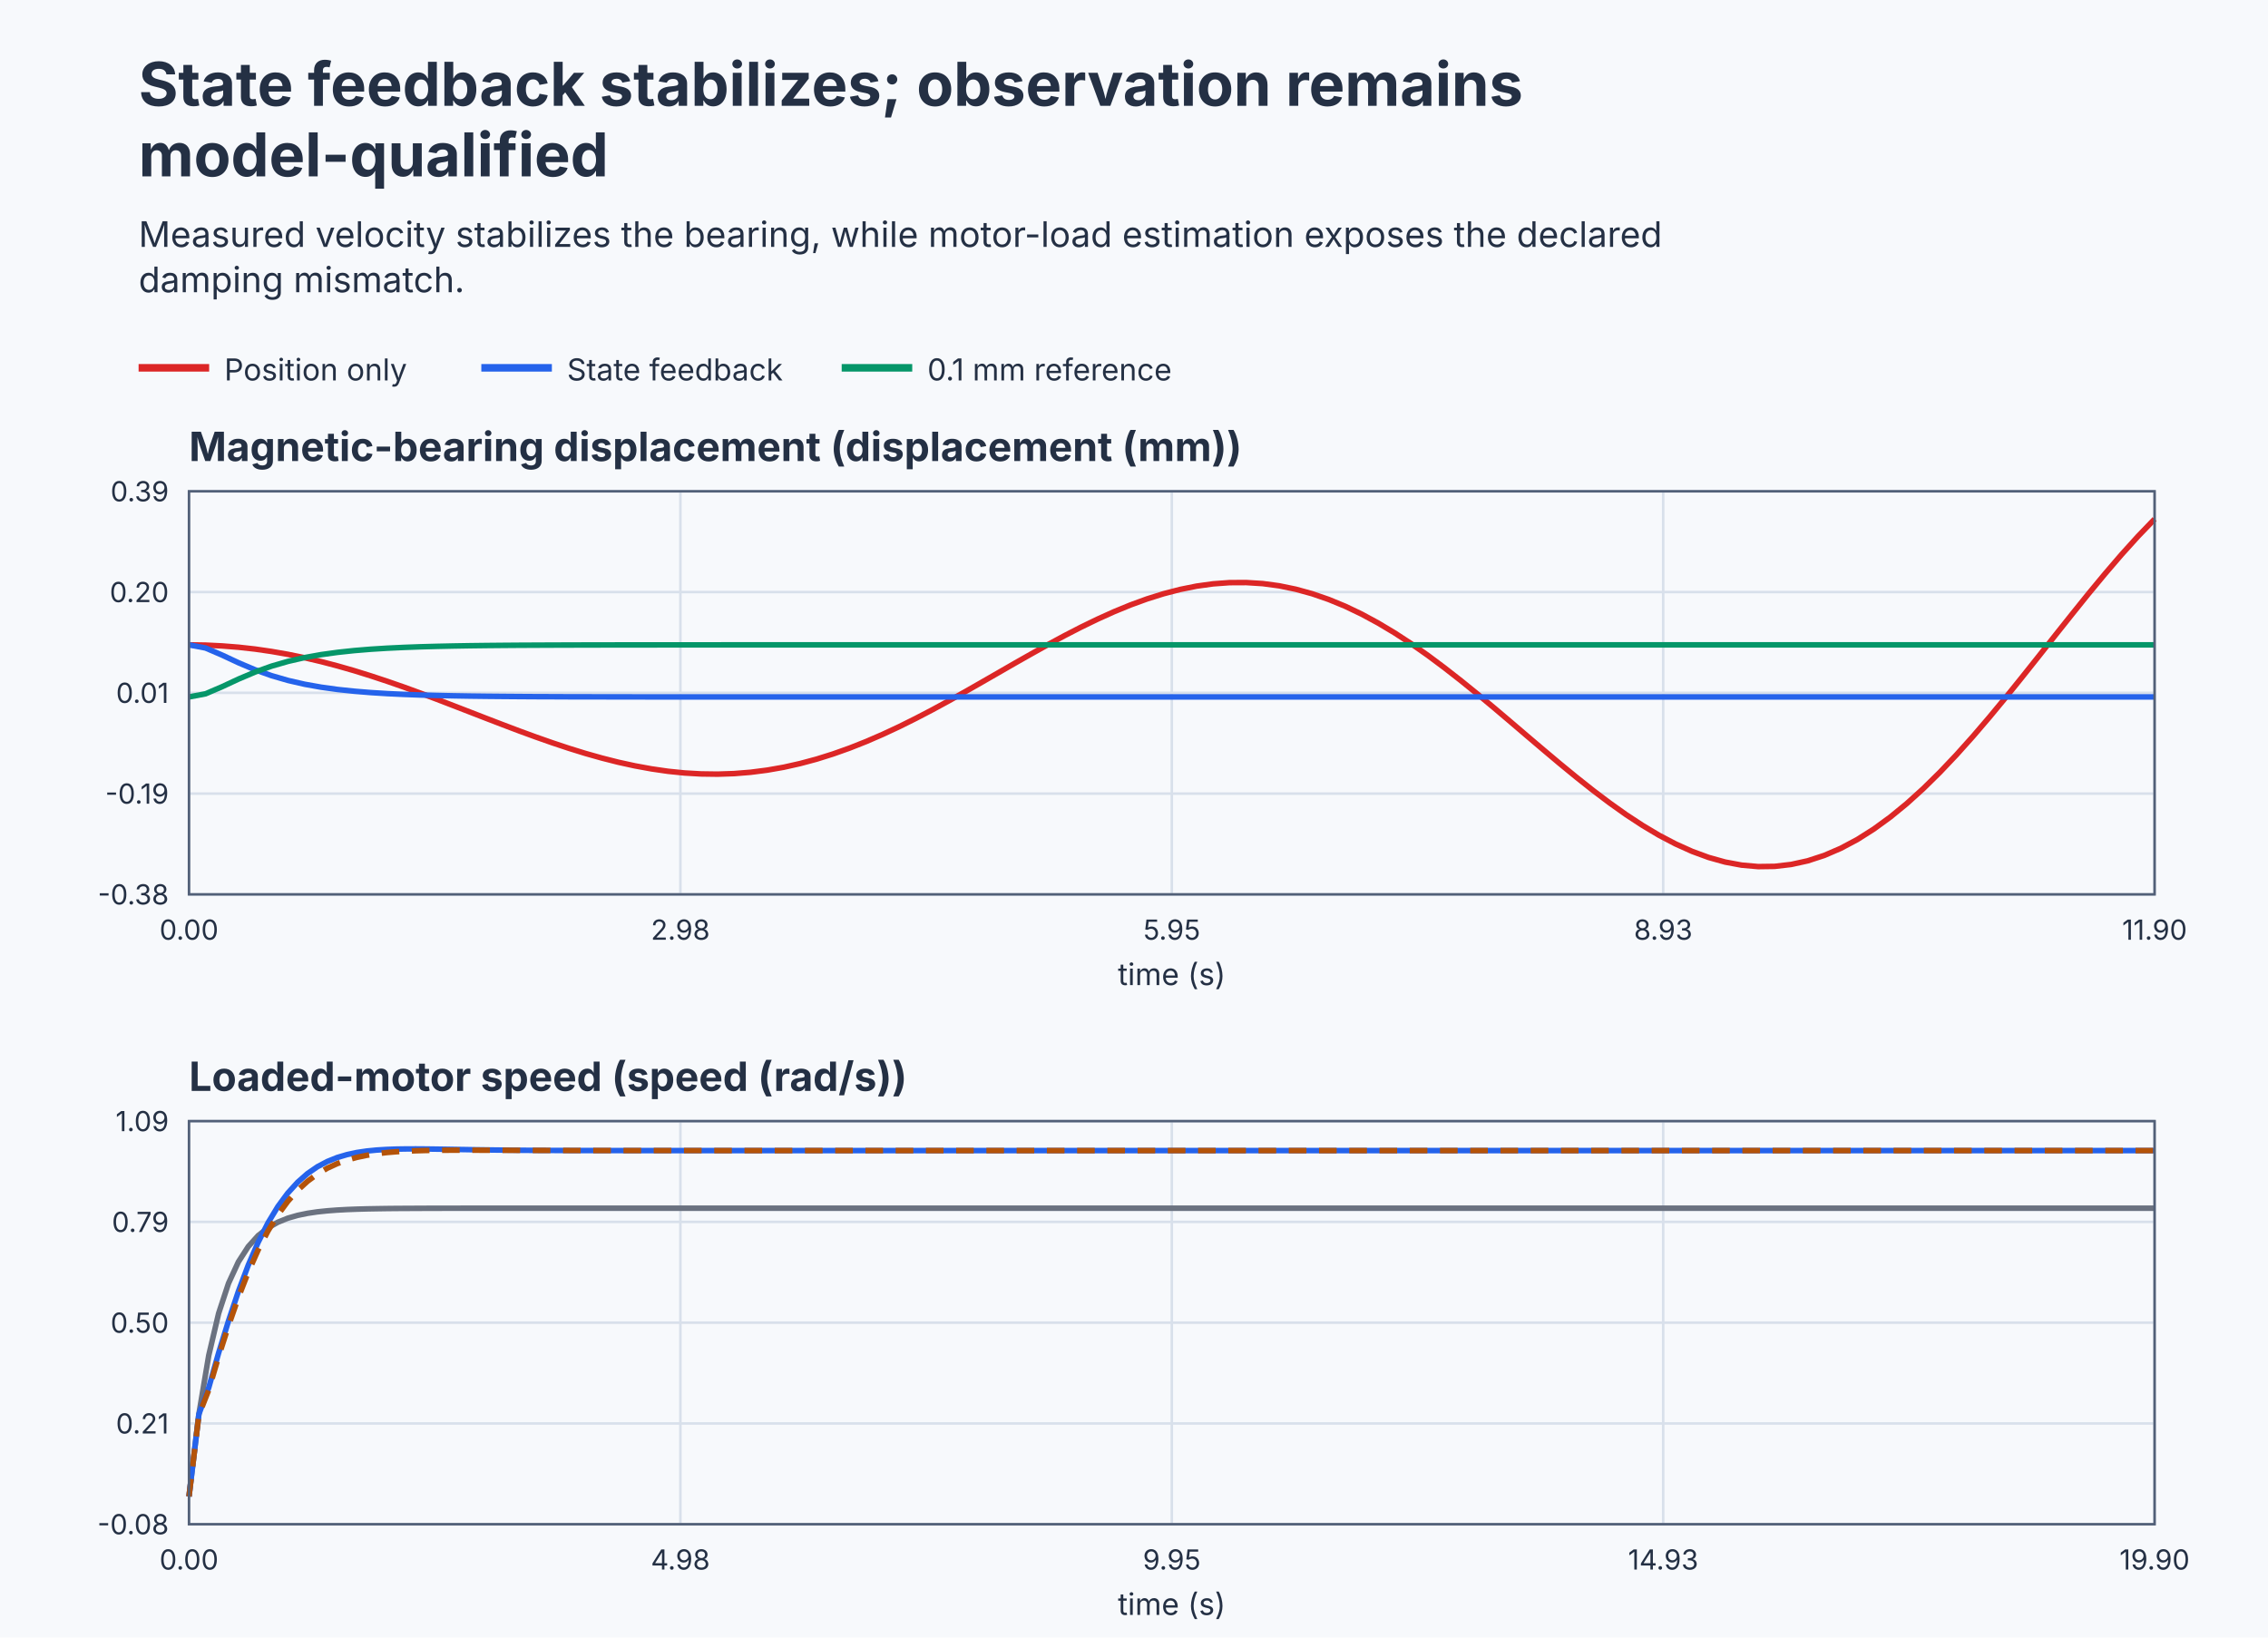
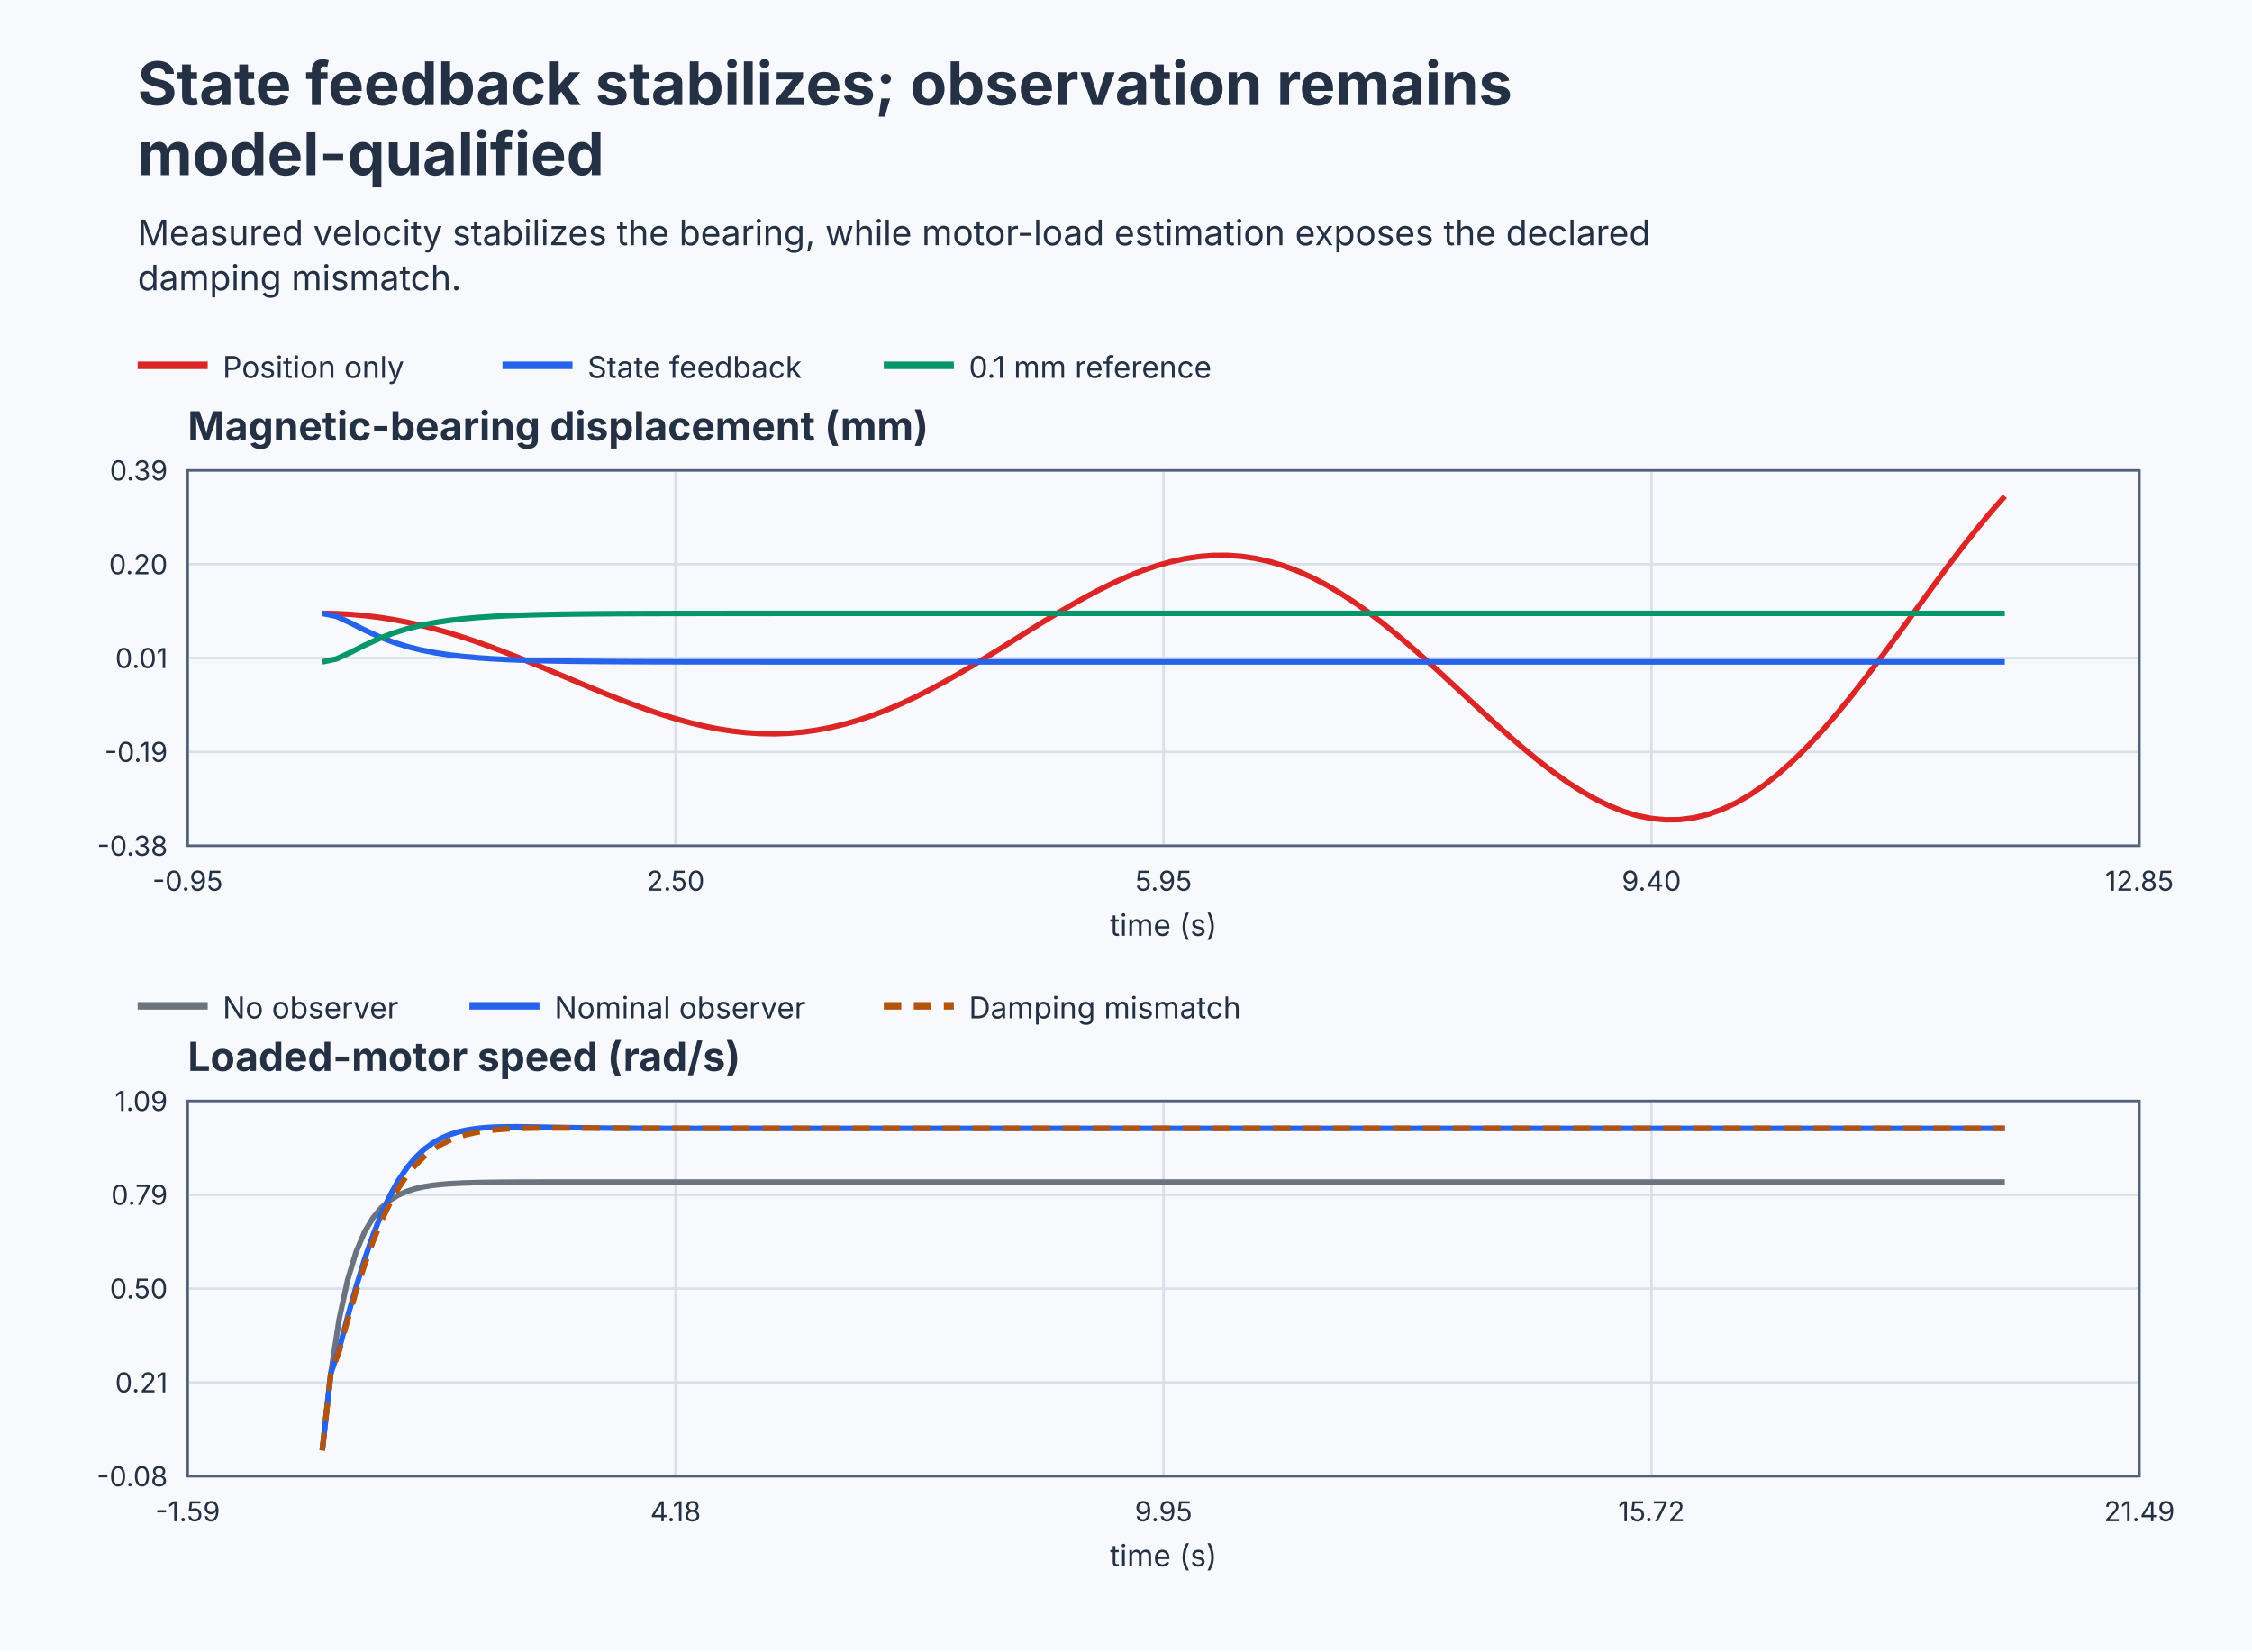
- <svg xmlns="http://www.w3.org/2000/svg" role="img" aria-labelledby="title desc" viewBox="0 0 900 650">
+ <svg xmlns="http://www.w3.org/2000/svg" role="img" aria-labelledby="title desc" viewBox="0 0 900 660">
  <defs>
    <marker id="arrow" markerWidth="8" markerHeight="8" refX="7" refY="3" orient="auto">
      <path d="M0,0 L0,6 L8,3 z" fill="#243044" />
    </marker>
  </defs>
-   <rect width="900" height="650" fill="#f7f9fc" />
+   <rect width="900" height="660" fill="#f7f9fc" />
  <style>text{font-family:system-ui,-apple-system,sans-serif;fill:#243044} .axis{stroke:#526078;stroke-width:1} .grid{stroke:#d8e0eb;stroke-width:1}</style>
  <text x="55" y="42" font-size="24" font-weight="700">State feedback stabilizes; observation remains</text>
  <text x="55" y="70" font-size="24" font-weight="700">model-qualified</text>
  <text x="55" y="98" font-size="14">Measured velocity stabilizes the bearing, while motor-load estimation exposes the declared</text>
  <text x="55" y="116" font-size="14">damping mismatch.</text>
-   <line x1="55" y1="146" x2="83" y2="146" stroke="#dc2626" stroke-width="3" />
-   <text x="89" y="151" font-size="12">Position only</text>
-   <line x1="191" y1="146" x2="219" y2="146" stroke="#2563eb" stroke-width="3" />
-   <text x="225" y="151" font-size="12">State feedback</text>
-   <line x1="334" y1="146" x2="362" y2="146" stroke="#059669" stroke-width="3" />
-   <text x="368" y="151" font-size="12">0.1 mm reference</text>
-   <text x="75" y="183" font-size="16" font-weight="700">Magnetic-bearing displacement (displacement (mm))</text>
-   <line class="grid" x1="75" y1="195.00" x2="855" y2="195.00" />
-   <text x="67" y="199.00" text-anchor="end" font-size="11">0.39</text>
-   <line class="grid" x1="75" y1="235.00" x2="855" y2="235.00" />
-   <text x="67" y="239.00" text-anchor="end" font-size="11">0.20</text>
-   <line class="grid" x1="75" y1="275.00" x2="855" y2="275.00" />
-   <text x="67" y="279.00" text-anchor="end" font-size="11">0.01</text>
-   <line class="grid" x1="75" y1="315.00" x2="855" y2="315.00" />
-   <text x="67" y="319.00" text-anchor="end" font-size="11">-0.19</text>
-   <line class="grid" x1="75" y1="355.00" x2="855" y2="355.00" />
-   <text x="67" y="359.00" text-anchor="end" font-size="11">-0.38</text>
-   <line class="grid" x1="75.00" y1="195" x2="75.00" y2="355" />
-   <text x="75.00" y="373" text-anchor="middle" font-size="11">0.00</text>
-   <line class="grid" x1="270.00" y1="195" x2="270.00" y2="355" />
-   <text x="270.00" y="373" text-anchor="middle" font-size="11">2.98</text>
-   <line class="grid" x1="465.00" y1="195" x2="465.00" y2="355" />
-   <text x="465.00" y="373" text-anchor="middle" font-size="11">5.95</text>
-   <line class="grid" x1="660.00" y1="195" x2="660.00" y2="355" />
-   <text x="660.00" y="373" text-anchor="middle" font-size="11">8.93</text>
-   <line class="grid" x1="855.00" y1="195" x2="855.00" y2="355" />
-   <text x="855.00" y="373" text-anchor="middle" font-size="11">11.90</text>
-   <polyline fill="none" stroke="#dc2626" stroke-width="2.2" points="75.00,255.96 81.55,256.06 88.11,256.38 94.66,256.90 101.22,257.63 107.77,258.58 114.33,259.73 120.88,261.07 127.44,262.61 133.99,264.33 140.55,266.21 147.10,268.25 153.66,270.42 160.21,272.70 166.76,275.09 173.32,277.54 179.87,280.06 186.43,282.60 192.98,285.14 199.54,287.66 206.09,290.14 212.65,292.54 219.20,294.84 225.76,297.02 232.31,299.05 238.87,300.90 245.42,302.56 251.97,303.99 258.53,305.19 265.08,306.14 271.64,306.81 278.19,307.19 284.75,307.28 291.30,307.06 297.86,306.53 304.41,305.69 310.97,304.54 317.52,303.07 324.08,301.31 330.63,299.25 337.18,296.92 343.74,294.32 350.29,291.48 356.85,288.42 363.40,285.16 369.96,281.74 376.51,278.18 383.07,274.52 389.62,270.78 396.18,267.01 402.73,263.24 409.29,259.52 415.84,255.87 422.39,252.33 428.95,248.95 435.50,245.77 442.06,242.81 448.61,240.12 455.17,237.73 461.72,235.67 468.28,233.97 474.83,232.65 481.39,231.74 487.94,231.26 494.50,231.23 501.05,231.64 507.61,232.52 514.16,233.87 520.71,235.67 527.27,237.94 533.82,240.64 540.38,243.78 546.93,247.33 553.49,251.25 560.04,255.53 566.60,260.13 573.15,265.02 579.71,270.14 586.26,275.45 592.82,280.91 599.37,286.46 605.92,292.06 612.48,297.63 619.03,303.14 625.59,308.52 632.14,313.72 638.70,318.67 645.25,323.33 651.81,327.63 658.36,331.54 664.92,334.98 671.47,337.93 678.03,340.34 684.58,342.17 691.13,343.39 697.69,343.97 704.24,343.88 710.80,343.12 717.35,341.68 723.91,339.54 730.46,336.72 737.02,333.23 743.57,329.08 750.13,324.30 756.68,318.93 763.24,312.99 769.79,306.54 776.34,299.63 782.90,292.31 789.45,284.66 796.01,276.73 802.56,268.60 809.12,260.35 815.67,252.05 822.23,243.80 828.78,235.66 835.34,227.73 841.89,220.10 848.45,212.84 855.00,206.03" />
-   <polyline fill="none" stroke="#2563eb" stroke-width="2.2" points="75.00,255.96 81.55,257.20 88.11,260.01 94.66,263.07 101.22,265.85 107.77,268.19 114.33,270.09 120.88,271.59 127.44,272.76 133.99,273.67 140.55,274.36 147.10,274.90 153.66,275.31 160.21,275.62 166.76,275.86 173.32,276.04 179.87,276.18 186.43,276.29 192.98,276.37 199.54,276.43 206.09,276.48 212.65,276.52 219.20,276.54 225.76,276.57 232.31,276.58 238.87,276.59 245.42,276.60 251.97,276.61 258.53,276.62 265.08,276.62 271.64,276.62 278.19,276.63 284.75,276.63 291.30,276.63 297.86,276.63 304.41,276.63 310.97,276.63 317.52,276.63 324.08,276.63 330.63,276.63 337.18,276.63 343.74,276.63 350.29,276.63 356.85,276.63 363.40,276.63 369.96,276.63 376.51,276.63 383.07,276.63 389.62,276.63 396.18,276.63 402.73,276.63 409.29,276.63 415.84,276.63 422.39,276.63 428.95,276.63 435.50,276.63 442.06,276.63 448.61,276.63 455.17,276.63 461.72,276.63 468.28,276.63 474.83,276.63 481.39,276.63 487.94,276.63 494.50,276.63 501.05,276.63 507.61,276.63 514.16,276.63 520.71,276.63 527.27,276.63 533.82,276.63 540.38,276.63 546.93,276.63 553.49,276.63 560.04,276.63 566.60,276.63 573.15,276.63 579.71,276.63 586.26,276.63 592.82,276.63 599.37,276.63 605.92,276.63 612.48,276.63 619.03,276.63 625.59,276.63 632.14,276.63 638.70,276.63 645.25,276.63 651.81,276.63 658.36,276.63 664.92,276.63 671.47,276.63 678.03,276.63 684.58,276.63 691.13,276.63 697.69,276.63 704.24,276.63 710.80,276.63 717.35,276.63 723.91,276.63 730.46,276.63 737.02,276.63 743.57,276.63 750.13,276.63 756.68,276.63 763.24,276.63 769.79,276.63 776.34,276.63 782.90,276.63 789.45,276.63 796.01,276.63 802.56,276.63 809.12,276.63 815.67,276.63 822.23,276.63 828.78,276.63 835.34,276.63 841.89,276.63 848.45,276.63 855.00,276.63" />
-   <polyline fill="none" stroke="#059669" stroke-width="2.2" points="75.00,276.63 81.55,275.39 88.11,272.58 94.66,269.53 101.22,266.75 107.77,264.40 114.33,262.51 120.88,261.01 127.44,259.83 133.99,258.93 140.55,258.23 147.10,257.69 153.66,257.28 160.21,256.97 166.76,256.73 173.32,256.55 179.87,256.41 186.43,256.30 192.98,256.22 199.54,256.16 206.09,256.11 212.65,256.08 219.20,256.05 225.76,256.03 232.31,256.01 238.87,256.00 245.42,255.99 251.97,255.98 258.53,255.98 265.08,255.97 271.64,255.97 278.19,255.97 284.75,255.97 291.30,255.96 297.86,255.96 304.41,255.96 310.97,255.96 317.52,255.96 324.08,255.96 330.63,255.96 337.18,255.96 343.74,255.96 350.29,255.96 356.85,255.96 363.40,255.96 369.96,255.96 376.51,255.96 383.07,255.96 389.62,255.96 396.18,255.96 402.73,255.96 409.29,255.96 415.84,255.96 422.39,255.96 428.95,255.96 435.50,255.96 442.06,255.96 448.61,255.96 455.17,255.96 461.72,255.96 468.28,255.96 474.83,255.96 481.39,255.96 487.94,255.96 494.50,255.96 501.05,255.96 507.61,255.96 514.16,255.96 520.71,255.96 527.27,255.96 533.82,255.96 540.38,255.96 546.93,255.96 553.49,255.96 560.04,255.96 566.60,255.96 573.15,255.96 579.71,255.96 586.26,255.96 592.82,255.96 599.37,255.96 605.92,255.96 612.48,255.96 619.03,255.96 625.59,255.96 632.14,255.96 638.70,255.96 645.25,255.96 651.81,255.96 658.36,255.96 664.92,255.96 671.47,255.96 678.03,255.96 684.58,255.96 691.13,255.96 697.69,255.96 704.24,255.96 710.80,255.96 717.35,255.96 723.91,255.96 730.46,255.96 737.02,255.96 743.57,255.96 750.13,255.96 756.68,255.96 763.24,255.96 769.79,255.96 776.34,255.96 782.90,255.96 789.45,255.96 796.01,255.96 802.56,255.96 809.12,255.96 815.67,255.96 822.23,255.96 828.78,255.96 835.34,255.96 841.89,255.96 848.45,255.96 855.00,255.96" />
-   <rect class="axis" x="75" y="195" width="780" height="160" fill="none" />
-   <text x="465" y="391" text-anchor="middle" font-size="12">time (s)</text>
-   <text x="75" y="433" font-size="16" font-weight="700">Loaded-motor speed (speed (rad/s))</text>
-   <line class="grid" x1="75" y1="445.00" x2="855" y2="445.00" />
-   <text x="67" y="449.00" text-anchor="end" font-size="11">1.09</text>
-   <line class="grid" x1="75" y1="485.00" x2="855" y2="485.00" />
-   <text x="67" y="489.00" text-anchor="end" font-size="11">0.79</text>
-   <line class="grid" x1="75" y1="525.00" x2="855" y2="525.00" />
-   <text x="67" y="529.00" text-anchor="end" font-size="11">0.50</text>
-   <line class="grid" x1="75" y1="565.00" x2="855" y2="565.00" />
-   <text x="67" y="569.00" text-anchor="end" font-size="11">0.21</text>
-   <line class="grid" x1="75" y1="605.00" x2="855" y2="605.00" />
-   <text x="67" y="609.00" text-anchor="end" font-size="11">-0.08</text>
-   <line class="grid" x1="75.00" y1="445" x2="75.00" y2="605" />
-   <text x="75.00" y="623" text-anchor="middle" font-size="11">0.00</text>
-   <line class="grid" x1="270.00" y1="445" x2="270.00" y2="605" />
-   <text x="270.00" y="623" text-anchor="middle" font-size="11">4.98</text>
-   <line class="grid" x1="465.00" y1="445" x2="465.00" y2="605" />
-   <text x="465.00" y="623" text-anchor="middle" font-size="11">9.95</text>
-   <line class="grid" x1="660.00" y1="445" x2="660.00" y2="605" />
-   <text x="660.00" y="623" text-anchor="middle" font-size="11">14.93</text>
-   <line class="grid" x1="855.00" y1="445" x2="855.00" y2="605" />
-   <text x="855.00" y="623" text-anchor="middle" font-size="11">19.90</text>
-   <polyline fill="none" stroke="#6b7280" stroke-width="2.2" points="75.00,593.97 78.92,561.31 82.84,537.97 86.76,521.30 90.68,509.38 94.60,500.87 98.52,494.79 102.44,490.44 106.36,487.34 110.28,485.12 114.20,483.53 118.12,482.40 122.04,481.59 125.95,481.01 129.87,480.60 133.79,480.30 137.71,480.09 141.63,479.94 145.55,479.83 149.47,479.76 153.39,479.70 157.31,479.66 161.23,479.64 165.15,479.62 169.07,479.60 172.99,479.59 176.91,479.58 180.83,479.58 184.75,479.57 188.67,479.57 192.59,479.57 196.51,479.57 200.43,479.57 204.35,479.57 208.27,479.57 212.19,479.57 216.11,479.57 220.03,479.57 223.94,479.57 227.86,479.57 231.78,479.57 235.70,479.57 239.62,479.57 243.54,479.57 247.46,479.57 251.38,479.57 255.30,479.57 259.22,479.57 263.14,479.57 267.06,479.57 270.98,479.57 274.90,479.57 278.82,479.57 282.74,479.57 286.66,479.57 290.58,479.57 294.50,479.57 298.42,479.57 302.34,479.57 306.26,479.57 310.18,479.57 314.10,479.57 318.02,479.57 321.93,479.57 325.85,479.57 329.77,479.57 333.69,479.57 337.61,479.57 341.53,479.57 345.45,479.57 349.37,479.57 353.29,479.57 357.21,479.57 361.13,479.57 365.05,479.57 368.97,479.57 372.89,479.57 376.81,479.57 380.73,479.57 384.65,479.57 388.57,479.57 392.49,479.57 396.41,479.57 400.33,479.57 404.25,479.57 408.17,479.57 412.09,479.57 416.01,479.57 419.92,479.57 423.84,479.57 427.76,479.57 431.68,479.57 435.60,479.57 439.52,479.57 443.44,479.57 447.36,479.57 451.28,479.57 455.20,479.57 459.12,479.57 463.04,479.57 466.96,479.57 470.88,479.57 474.80,479.57 478.72,479.57 482.64,479.57 486.56,479.57 490.48,479.57 494.40,479.57 498.32,479.57 502.24,479.57 506.16,479.57 510.08,479.57 513.99,479.57 517.91,479.57 521.83,479.57 525.75,479.57 529.67,479.57 533.59,479.57 537.51,479.57 541.43,479.57 545.35,479.57 549.27,479.57 553.19,479.57 557.11,479.57 561.03,479.57 564.95,479.57 568.87,479.57 572.79,479.57 576.71,479.57 580.63,479.57 584.55,479.57 588.47,479.57 592.39,479.57 596.31,479.57 600.23,479.57 604.15,479.57 608.07,479.57 611.98,479.57 615.90,479.57 619.82,479.57 623.74,479.57 627.66,479.57 631.58,479.57 635.50,479.57 639.42,479.57 643.34,479.57 647.26,479.57 651.18,479.57 655.10,479.57 659.02,479.57 662.94,479.57 666.86,479.57 670.78,479.57 674.70,479.57 678.62,479.57 682.54,479.57 686.46,479.57 690.38,479.57 694.30,479.57 698.22,479.57 702.14,479.57 706.06,479.57 709.97,479.57 713.89,479.57 717.81,479.57 721.73,479.57 725.65,479.57 729.57,479.57 733.49,479.57 737.41,479.57 741.33,479.57 745.25,479.57 749.17,479.57 753.09,479.57 757.01,479.57 760.93,479.57 764.85,479.57 768.77,479.57 772.69,479.57 776.61,479.57 780.53,479.57 784.45,479.57 788.37,479.57 792.29,479.57 796.21,479.57 800.13,479.57 804.05,479.57 807.96,479.57 811.88,479.57 815.80,479.57 819.72,479.57 823.64,479.57 827.56,479.57 831.48,479.57 835.40,479.57 839.32,479.57 843.24,479.57 847.16,479.57 851.08,479.57 855.00,479.57" />
-   <polyline fill="none" stroke="#2563eb" stroke-width="2.2" points="75.00,593.97 78.92,561.31 82.84,550.78 86.76,536.99 90.68,524.29 94.60,512.58 98.52,502.16 102.44,493.10 106.36,485.36 110.28,478.89 114.20,473.56 118.12,469.25 122.04,465.80 125.95,463.11 129.87,461.03 133.79,459.45 137.71,458.29 141.63,457.45 145.55,456.87 149.47,456.48 153.39,456.24 157.31,456.10 161.23,456.04 165.15,456.03 169.07,456.06 172.99,456.11 176.91,456.17 180.83,456.24 184.75,456.30 188.67,456.37 192.59,456.42 196.51,456.47 200.43,456.51 204.35,456.55 208.27,456.58 212.19,456.61 216.11,456.63 220.03,456.64 223.94,456.66 227.86,456.67 231.78,456.67 235.70,456.68 239.62,456.68 243.54,456.68 247.46,456.69 251.38,456.69 255.30,456.69 259.22,456.69 263.14,456.69 267.06,456.69 270.98,456.69 274.90,456.69 278.82,456.69 282.74,456.69 286.66,456.69 290.58,456.69 294.50,456.69 298.42,456.69 302.34,456.69 306.26,456.69 310.18,456.69 314.10,456.69 318.02,456.69 321.93,456.69 325.85,456.69 329.77,456.69 333.69,456.69 337.61,456.69 341.53,456.69 345.45,456.69 349.37,456.69 353.29,456.69 357.21,456.69 361.13,456.69 365.05,456.69 368.97,456.69 372.89,456.69 376.81,456.69 380.73,456.69 384.65,456.69 388.57,456.69 392.49,456.69 396.41,456.69 400.33,456.69 404.25,456.69 408.17,456.69 412.09,456.69 416.01,456.69 419.92,456.69 423.84,456.69 427.76,456.69 431.68,456.69 435.60,456.69 439.52,456.69 443.44,456.69 447.36,456.69 451.28,456.69 455.20,456.69 459.12,456.69 463.04,456.69 466.96,456.69 470.88,456.69 474.80,456.69 478.72,456.69 482.64,456.69 486.56,456.69 490.48,456.69 494.40,456.69 498.32,456.69 502.24,456.69 506.16,456.69 510.08,456.69 513.99,456.69 517.91,456.69 521.83,456.69 525.75,456.69 529.67,456.69 533.59,456.69 537.51,456.69 541.43,456.69 545.35,456.69 549.27,456.69 553.19,456.69 557.11,456.69 561.03,456.69 564.95,456.69 568.87,456.69 572.79,456.69 576.71,456.69 580.63,456.69 584.55,456.69 588.47,456.69 592.39,456.69 596.31,456.69 600.23,456.69 604.15,456.69 608.07,456.69 611.98,456.69 615.90,456.69 619.82,456.69 623.74,456.69 627.66,456.69 631.58,456.69 635.50,456.69 639.42,456.69 643.34,456.69 647.26,456.69 651.18,456.69 655.10,456.69 659.02,456.69 662.94,456.69 666.86,456.69 670.78,456.69 674.70,456.69 678.62,456.69 682.54,456.69 686.46,456.69 690.38,456.69 694.30,456.69 698.22,456.69 702.14,456.69 706.06,456.69 709.97,456.69 713.89,456.69 717.81,456.69 721.73,456.69 725.65,456.69 729.57,456.69 733.49,456.69 737.41,456.69 741.33,456.69 745.25,456.69 749.17,456.69 753.09,456.69 757.01,456.69 760.93,456.69 764.85,456.69 768.77,456.69 772.69,456.69 776.61,456.69 780.53,456.69 784.45,456.69 788.37,456.69 792.29,456.69 796.21,456.69 800.13,456.69 804.05,456.69 807.96,456.69 811.88,456.69 815.80,456.69 819.72,456.69 823.64,456.69 827.56,456.69 831.48,456.69 835.40,456.69 839.32,456.69 843.24,456.69 847.16,456.69 851.08,456.69 855.00,456.69" />
-   <polyline fill="none" stroke="#b45309" stroke-width="2.2" stroke-dasharray="7 5" points="75.00,593.97 78.92,561.62 82.84,551.67 86.76,538.42 90.68,526.23 94.60,514.98 98.52,504.93 102.44,496.13 106.36,488.58 110.28,482.18 114.20,476.85 118.12,472.45 122.04,468.87 125.95,465.99 129.87,463.69 133.79,461.88 137.71,460.47 141.63,459.38 145.55,458.56 149.47,457.94 153.39,457.48 157.31,457.15 161.23,456.92 165.15,456.76 169.07,456.65 172.99,456.59 176.91,456.55 180.83,456.53 184.75,456.53 188.67,456.54 192.59,456.55 196.51,456.56 200.43,456.58 204.35,456.59 208.27,456.61 212.19,456.62 216.11,456.63 220.03,456.64 223.94,456.65 227.86,456.66 231.78,456.66 235.70,456.67 239.62,456.67 243.54,456.67 247.46,456.68 251.38,456.68 255.30,456.68 259.22,456.68 263.14,456.68 267.06,456.68 270.98,456.68 274.90,456.68 278.82,456.68 282.74,456.69 286.66,456.69 290.58,456.69 294.50,456.69 298.42,456.69 302.34,456.69 306.26,456.69 310.18,456.69 314.10,456.69 318.02,456.69 321.93,456.69 325.85,456.69 329.77,456.69 333.69,456.69 337.61,456.69 341.53,456.69 345.45,456.69 349.37,456.69 353.29,456.69 357.21,456.69 361.13,456.69 365.05,456.69 368.97,456.69 372.89,456.69 376.81,456.69 380.73,456.69 384.65,456.69 388.57,456.69 392.49,456.69 396.41,456.69 400.33,456.69 404.25,456.69 408.17,456.69 412.09,456.69 416.01,456.69 419.92,456.69 423.84,456.69 427.76,456.69 431.68,456.69 435.60,456.69 439.52,456.69 443.44,456.69 447.36,456.69 451.28,456.69 455.20,456.69 459.12,456.69 463.04,456.69 466.96,456.69 470.88,456.69 474.80,456.69 478.72,456.69 482.64,456.69 486.56,456.69 490.48,456.69 494.40,456.69 498.32,456.69 502.24,456.69 506.16,456.69 510.08,456.69 513.99,456.69 517.91,456.69 521.83,456.69 525.75,456.69 529.67,456.69 533.59,456.69 537.51,456.69 541.43,456.69 545.35,456.69 549.27,456.69 553.19,456.69 557.11,456.69 561.03,456.69 564.95,456.69 568.87,456.69 572.79,456.69 576.71,456.69 580.63,456.69 584.55,456.69 588.47,456.69 592.39,456.69 596.31,456.69 600.23,456.69 604.15,456.69 608.07,456.69 611.98,456.69 615.90,456.69 619.82,456.69 623.74,456.69 627.66,456.69 631.58,456.69 635.50,456.69 639.42,456.69 643.34,456.69 647.26,456.69 651.18,456.69 655.10,456.69 659.02,456.69 662.94,456.69 666.86,456.69 670.78,456.69 674.70,456.69 678.62,456.69 682.54,456.69 686.46,456.69 690.38,456.69 694.30,456.69 698.22,456.69 702.14,456.69 706.06,456.69 709.97,456.69 713.89,456.69 717.81,456.69 721.73,456.69 725.65,456.69 729.57,456.69 733.49,456.69 737.41,456.69 741.33,456.69 745.25,456.69 749.17,456.69 753.09,456.69 757.01,456.69 760.93,456.69 764.85,456.69 768.77,456.69 772.69,456.69 776.61,456.69 780.53,456.69 784.45,456.69 788.37,456.69 792.29,456.69 796.21,456.69 800.13,456.69 804.05,456.69 807.96,456.69 811.88,456.69 815.80,456.69 819.72,456.69 823.64,456.69 827.56,456.69 831.48,456.69 835.40,456.69 839.32,456.69 843.24,456.69 847.16,456.69 851.08,456.69 855.00,456.69" />
-   <rect class="axis" x="75" y="445" width="780" height="160" fill="none" />
-   <text x="465" y="641" text-anchor="middle" font-size="12">time (s)</text>
+   <line x1="55.0" y1="146" x2="83.0" y2="146" stroke="#dc2626" stroke-width="3" />
+   <text x="89.0" y="151" font-size="12">Position only</text>
+   <line x1="200.8" y1="146" x2="228.8" y2="146" stroke="#2563eb" stroke-width="3" />
+   <text x="234.8" y="151" font-size="12">State feedback</text>
+   <line x1="353.2" y1="146" x2="381.2" y2="146" stroke="#059669" stroke-width="3" />
+   <text x="387.2" y="151" font-size="12">0.1 mm reference</text>
+   <text x="75" y="176" font-size="16" font-weight="700">Magnetic-bearing displacement (mm)</text>
+   <line class="grid" x1="75" y1="338.00" x2="855" y2="338.00" />
+   <text x="67" y="342.00" text-anchor="end" font-size="11">-0.38</text>
+   <line class="grid" x1="75" y1="300.50" x2="855" y2="300.50" />
+   <text x="67" y="304.50" text-anchor="end" font-size="11">-0.19</text>
+   <line class="grid" x1="75" y1="263.00" x2="855" y2="263.00" />
+   <text x="67" y="267.00" text-anchor="end" font-size="11">0.01</text>
+   <line class="grid" x1="75" y1="225.50" x2="855" y2="225.50" />
+   <text x="67" y="229.50" text-anchor="end" font-size="11">0.20</text>
+   <line class="grid" x1="75" y1="188.00" x2="855" y2="188.00" />
+   <text x="67" y="192.00" text-anchor="end" font-size="11">0.39</text>
+   <line class="grid" x1="75.00" y1="188" x2="75.00" y2="338" />
+   <text x="75.00" y="356" text-anchor="middle" font-size="11">-0.95</text>
+   <line class="grid" x1="270.00" y1="188" x2="270.00" y2="338" />
+   <text x="270.00" y="356" text-anchor="middle" font-size="11">2.50</text>
+   <line class="grid" x1="465.00" y1="188" x2="465.00" y2="338" />
+   <text x="465.00" y="356" text-anchor="middle" font-size="11">5.95</text>
+   <line class="grid" x1="660.00" y1="188" x2="660.00" y2="338" />
+   <text x="660.00" y="356" text-anchor="middle" font-size="11">9.40</text>
+   <line class="grid" x1="855.00" y1="188" x2="855.00" y2="338" />
+   <text x="855.00" y="356" text-anchor="middle" font-size="11">12.85</text>
+   <polyline fill="none" stroke="#dc2626" stroke-width="2.2" points="128.79,245.15 134.44,245.25 140.09,245.54 145.74,246.03 151.40,246.72 157.05,247.60 162.70,248.68 168.35,249.94 174.00,251.39 179.65,252.99 185.30,254.76 190.95,256.67 196.60,258.70 202.25,260.85 207.90,263.08 213.55,265.39 219.20,267.74 224.85,270.12 230.50,272.51 236.15,274.87 241.80,277.19 247.45,279.44 253.10,281.60 258.76,283.64 264.41,285.54 270.06,287.28 275.71,288.83 281.36,290.18 287.01,291.31 292.66,292.19 298.31,292.82 303.96,293.18 309.61,293.26 315.26,293.06 320.91,292.56 326.56,291.77 332.21,290.69 337.86,289.32 343.51,287.67 349.16,285.74 354.81,283.55 360.47,281.11 366.12,278.45 371.77,275.58 377.42,272.53 383.07,269.32 388.72,265.98 394.37,262.55 400.02,259.05 405.67,255.51 411.32,251.98 416.97,248.48 422.62,245.06 428.27,241.75 433.92,238.58 439.57,235.60 445.22,232.83 450.87,230.30 456.52,228.06 462.17,226.13 467.83,224.53 473.48,223.30 479.13,222.45 484.78,222.00 490.43,221.96 496.08,222.35 501.73,223.18 507.38,224.44 513.03,226.13 518.68,228.25 524.33,230.79 529.98,233.73 535.63,237.05 541.28,240.74 546.93,244.75 552.58,249.06 558.23,253.64 563.88,258.44 569.53,263.42 575.19,268.54 580.84,273.75 586.49,278.99 592.14,284.22 597.79,289.38 603.44,294.43 609.09,299.30 614.74,303.94 620.39,308.31 626.04,312.34 631.69,316.00 637.34,319.23 642.99,322.00 648.64,324.26 654.29,325.97 659.94,327.11 665.59,327.66 671.24,327.58 676.90,326.87 682.55,325.51 688.20,323.51 693.85,320.87 699.50,317.59 705.15,313.70 710.80,309.22 716.45,304.18 722.10,298.62 727.75,292.57 733.40,286.09 739.05,279.23 744.70,272.05 750.35,264.62 756.00,257.00 761.65,249.26 767.30,241.49 772.95,233.75 778.60,226.12 784.26,218.69 789.91,211.53 795.56,204.72 801.21,198.34" />
+   <polyline fill="none" stroke="#2563eb" stroke-width="2.2" points="128.79,245.15 134.44,246.32 140.09,248.95 145.74,251.81 151.40,254.42 157.05,256.62 162.70,258.39 168.35,259.80 174.00,260.90 179.65,261.75 185.30,262.40 190.95,262.90 196.60,263.29 202.25,263.58 207.90,263.81 213.55,263.98 219.20,264.11 224.85,264.21 230.50,264.29 236.15,264.34 241.80,264.39 247.45,264.42 253.10,264.45 258.76,264.47 264.41,264.48 270.06,264.49 275.71,264.50 281.36,264.51 287.01,264.51 292.66,264.52 298.31,264.52 303.96,264.52 309.61,264.53 315.26,264.53 320.91,264.53 326.56,264.53 332.21,264.53 337.86,264.53 343.51,264.53 349.16,264.53 354.81,264.53 360.47,264.53 366.12,264.53 371.77,264.53 377.42,264.53 383.07,264.53 388.72,264.53 394.37,264.53 400.02,264.53 405.67,264.53 411.32,264.53 416.97,264.53 422.62,264.53 428.27,264.53 433.92,264.53 439.57,264.53 445.22,264.53 450.87,264.53 456.52,264.53 462.17,264.53 467.83,264.53 473.48,264.53 479.13,264.53 484.78,264.53 490.43,264.53 496.08,264.53 501.73,264.53 507.38,264.53 513.03,264.53 518.68,264.53 524.33,264.53 529.98,264.53 535.63,264.53 541.28,264.53 546.93,264.53 552.58,264.53 558.23,264.53 563.88,264.53 569.53,264.53 575.19,264.53 580.84,264.53 586.49,264.53 592.14,264.53 597.79,264.53 603.44,264.53 609.09,264.53 614.74,264.53 620.39,264.53 626.04,264.53 631.69,264.53 637.34,264.53 642.99,264.53 648.64,264.53 654.29,264.53 659.94,264.53 665.59,264.53 671.24,264.53 676.90,264.53 682.55,264.53 688.20,264.53 693.85,264.53 699.50,264.53 705.15,264.53 710.80,264.53 716.45,264.53 722.10,264.53 727.75,264.53 733.40,264.53 739.05,264.53 744.70,264.53 750.35,264.53 756.00,264.53 761.65,264.53 767.30,264.53 772.95,264.53 778.60,264.53 784.26,264.53 789.91,264.53 795.56,264.53 801.21,264.53" />
+   <polyline fill="none" stroke="#059669" stroke-width="2.2" points="128.79,264.53 134.44,263.36 140.09,260.73 145.74,257.87 151.40,255.26 157.05,253.06 162.70,251.29 168.35,249.88 174.00,248.78 179.65,247.93 185.30,247.28 190.95,246.78 196.60,246.39 202.25,246.10 207.90,245.87 213.55,245.70 219.20,245.57 224.85,245.47 230.50,245.39 236.15,245.34 241.80,245.29 247.45,245.26 253.10,245.23 258.76,245.21 264.41,245.20 270.06,245.19 275.71,245.18 281.36,245.17 287.01,245.17 292.66,245.16 298.31,245.16 303.96,245.16 309.61,245.15 315.26,245.15 320.91,245.15 326.56,245.15 332.21,245.15 337.86,245.15 343.51,245.15 349.16,245.15 354.81,245.15 360.47,245.15 366.12,245.15 371.77,245.15 377.42,245.15 383.07,245.15 388.72,245.15 394.37,245.15 400.02,245.15 405.67,245.15 411.32,245.15 416.97,245.15 422.62,245.15 428.27,245.15 433.92,245.15 439.57,245.15 445.22,245.15 450.87,245.15 456.52,245.15 462.17,245.15 467.83,245.15 473.48,245.15 479.13,245.15 484.78,245.15 490.43,245.15 496.08,245.15 501.73,245.15 507.38,245.15 513.03,245.15 518.68,245.15 524.33,245.15 529.98,245.15 535.63,245.15 541.28,245.15 546.93,245.15 552.58,245.15 558.23,245.15 563.88,245.15 569.53,245.15 575.19,245.15 580.84,245.15 586.49,245.15 592.14,245.15 597.79,245.15 603.44,245.15 609.09,245.15 614.74,245.15 620.39,245.15 626.04,245.15 631.69,245.15 637.34,245.15 642.99,245.15 648.64,245.15 654.29,245.15 659.94,245.15 665.59,245.15 671.24,245.15 676.90,245.15 682.55,245.15 688.20,245.15 693.85,245.15 699.50,245.15 705.15,245.15 710.80,245.15 716.45,245.15 722.10,245.15 727.75,245.15 733.40,245.15 739.05,245.15 744.70,245.15 750.35,245.15 756.00,245.15 761.65,245.15 767.30,245.15 772.95,245.15 778.60,245.15 784.26,245.15 789.91,245.15 795.56,245.15 801.21,245.15" />
+   <rect class="axis" x="75" y="188" width="780" height="150" fill="none" />
+   <text x="465.0" y="374" text-anchor="middle" font-size="12">time (s)</text>
+   <line x1="55.0" y1="402" x2="83.0" y2="402" stroke="#6b7280" stroke-width="3" />
+   <text x="89.0" y="407" font-size="12">No observer</text>
+   <line x1="187.6" y1="402" x2="215.6" y2="402" stroke="#2563eb" stroke-width="3" />
+   <text x="221.6" y="407" font-size="12">Nominal observer</text>
+   <line x1="353.2" y1="402" x2="381.2" y2="402" stroke="#b45309" stroke-width="3" stroke-dasharray="7 5" />
+   <text x="387.2" y="407" font-size="12">Damping mismatch</text>
+   <text x="75" y="428" font-size="16" font-weight="700">Loaded-motor speed (rad/s)</text>
+   <line class="grid" x1="75" y1="590.00" x2="855" y2="590.00" />
+   <text x="67" y="594.00" text-anchor="end" font-size="11">-0.08</text>
+   <line class="grid" x1="75" y1="552.50" x2="855" y2="552.50" />
+   <text x="67" y="556.50" text-anchor="end" font-size="11">0.21</text>
+   <line class="grid" x1="75" y1="515.00" x2="855" y2="515.00" />
+   <text x="67" y="519.00" text-anchor="end" font-size="11">0.50</text>
+   <line class="grid" x1="75" y1="477.50" x2="855" y2="477.50" />
+   <text x="67" y="481.50" text-anchor="end" font-size="11">0.79</text>
+   <line class="grid" x1="75" y1="440.00" x2="855" y2="440.00" />
+   <text x="67" y="444.00" text-anchor="end" font-size="11">1.09</text>
+   <line class="grid" x1="75.00" y1="440" x2="75.00" y2="590" />
+   <text x="75.00" y="608" text-anchor="middle" font-size="11">-1.59</text>
+   <line class="grid" x1="270.00" y1="440" x2="270.00" y2="590" />
+   <text x="270.00" y="608" text-anchor="middle" font-size="11">4.18</text>
+   <line class="grid" x1="465.00" y1="440" x2="465.00" y2="590" />
+   <text x="465.00" y="608" text-anchor="middle" font-size="11">9.95</text>
+   <line class="grid" x1="660.00" y1="440" x2="660.00" y2="590" />
+   <text x="660.00" y="608" text-anchor="middle" font-size="11">15.72</text>
+   <line class="grid" x1="855.00" y1="440" x2="855.00" y2="590" />
+   <text x="855.00" y="608" text-anchor="middle" font-size="11">21.49</text>
+   <polyline fill="none" stroke="#6b7280" stroke-width="2.2" points="128.79,579.66 132.17,549.04 135.55,527.16 138.93,511.53 142.31,500.36 145.69,492.38 149.07,486.68 152.45,482.60 155.82,479.69 159.20,477.61 162.58,476.12 165.96,475.06 169.34,474.30 172.72,473.76 176.10,473.37 179.48,473.10 182.86,472.90 186.24,472.76 189.61,472.66 192.99,472.59 196.37,472.53 199.75,472.50 203.13,472.47 206.51,472.45 209.89,472.44 213.27,472.43 216.65,472.42 220.03,472.42 223.40,472.41 226.78,472.41 230.16,472.41 233.54,472.41 236.92,472.41 240.30,472.41 243.68,472.41 247.06,472.41 250.44,472.41 253.81,472.41 257.19,472.41 260.57,472.41 263.95,472.41 267.33,472.41 270.71,472.41 274.09,472.41 277.47,472.40 280.85,472.40 284.23,472.40 287.60,472.40 290.98,472.40 294.36,472.40 297.74,472.40 301.12,472.40 304.50,472.40 307.88,472.40 311.26,472.40 314.64,472.40 318.02,472.40 321.39,472.40 324.77,472.40 328.15,472.40 331.53,472.40 334.91,472.40 338.29,472.40 341.67,472.40 345.05,472.40 348.43,472.40 351.80,472.40 355.18,472.40 358.56,472.40 361.94,472.40 365.32,472.40 368.70,472.40 372.08,472.40 375.46,472.40 378.84,472.40 382.22,472.40 385.59,472.40 388.97,472.40 392.35,472.40 395.73,472.40 399.11,472.40 402.49,472.40 405.87,472.40 409.25,472.40 412.63,472.40 416.01,472.40 419.38,472.40 422.76,472.40 426.14,472.40 429.52,472.40 432.90,472.40 436.28,472.40 439.66,472.40 443.04,472.40 446.42,472.40 449.79,472.40 453.17,472.40 456.55,472.40 459.93,472.40 463.31,472.40 466.69,472.40 470.07,472.40 473.45,472.40 476.83,472.40 480.21,472.40 483.58,472.40 486.96,472.40 490.34,472.40 493.72,472.40 497.10,472.40 500.48,472.40 503.86,472.40 507.24,472.40 510.62,472.40 513.99,472.40 517.37,472.40 520.75,472.40 524.13,472.40 527.51,472.40 530.89,472.40 534.27,472.40 537.65,472.40 541.03,472.40 544.41,472.40 547.78,472.40 551.16,472.40 554.54,472.40 557.92,472.40 561.30,472.40 564.68,472.40 568.06,472.40 571.44,472.40 574.82,472.40 578.20,472.40 581.57,472.40 584.95,472.40 588.33,472.40 591.71,472.40 595.09,472.40 598.47,472.40 601.85,472.40 605.23,472.40 608.61,472.40 611.98,472.40 615.36,472.40 618.74,472.40 622.12,472.40 625.50,472.40 628.88,472.40 632.26,472.40 635.64,472.40 639.02,472.40 642.40,472.40 645.77,472.40 649.15,472.40 652.53,472.40 655.91,472.40 659.29,472.40 662.67,472.40 666.05,472.40 669.43,472.40 672.81,472.40 676.19,472.40 679.56,472.40 682.94,472.40 686.32,472.40 689.70,472.40 693.08,472.40 696.46,472.40 699.84,472.40 703.22,472.40 706.60,472.40 709.97,472.40 713.35,472.40 716.73,472.40 720.11,472.40 723.49,472.40 726.87,472.40 730.25,472.40 733.63,472.40 737.01,472.40 740.39,472.40 743.76,472.40 747.14,472.40 750.52,472.40 753.90,472.40 757.28,472.40 760.66,472.40 764.04,472.40 767.42,472.40 770.80,472.40 774.18,472.40 777.55,472.40 780.93,472.40 784.31,472.40 787.69,472.40 791.07,472.40 794.45,472.40 797.83,472.40 801.21,472.40" />
+   <polyline fill="none" stroke="#2563eb" stroke-width="2.2" points="128.79,579.66 132.17,549.04 135.55,539.17 138.93,526.24 142.31,514.33 145.69,503.36 149.07,493.59 152.45,485.09 155.82,477.84 159.20,471.77 162.58,466.78 165.96,462.73 169.34,459.50 172.72,456.97 176.10,455.02 179.48,453.55 182.86,452.46 186.24,451.68 189.61,451.13 192.99,450.76 196.37,450.53 199.75,450.41 203.13,450.35 206.51,450.34 209.89,450.37 213.27,450.42 216.65,450.48 220.03,450.54 223.40,450.60 226.78,450.66 230.16,450.71 233.54,450.75 236.92,450.79 240.30,450.83 243.68,450.86 247.06,450.88 250.44,450.90 253.81,450.92 257.19,450.93 260.57,450.94 263.95,450.94 267.33,450.95 270.71,450.95 274.09,450.95 277.47,450.96 280.85,450.96 284.23,450.96 287.60,450.96 290.98,450.96 294.36,450.96 297.74,450.96 301.12,450.96 304.50,450.96 307.88,450.96 311.26,450.96 314.64,450.96 318.02,450.96 321.39,450.96 324.77,450.96 328.15,450.96 331.53,450.96 334.91,450.96 338.29,450.96 341.67,450.96 345.05,450.95 348.43,450.95 351.80,450.95 355.18,450.95 358.56,450.95 361.94,450.95 365.32,450.95 368.70,450.95 372.08,450.95 375.46,450.95 378.84,450.95 382.22,450.95 385.59,450.95 388.97,450.95 392.35,450.95 395.73,450.95 399.11,450.95 402.49,450.95 405.87,450.95 409.25,450.95 412.63,450.95 416.01,450.95 419.38,450.95 422.76,450.95 426.14,450.95 429.52,450.95 432.90,450.95 436.28,450.95 439.66,450.95 443.04,450.95 446.42,450.95 449.79,450.95 453.17,450.95 456.55,450.95 459.93,450.95 463.31,450.95 466.69,450.95 470.07,450.95 473.45,450.95 476.83,450.95 480.21,450.95 483.58,450.95 486.96,450.95 490.34,450.95 493.72,450.95 497.10,450.95 500.48,450.95 503.86,450.95 507.24,450.95 510.62,450.95 513.99,450.95 517.37,450.95 520.75,450.95 524.13,450.95 527.51,450.95 530.89,450.95 534.27,450.95 537.65,450.95 541.03,450.95 544.41,450.95 547.78,450.95 551.16,450.95 554.54,450.95 557.92,450.95 561.30,450.95 564.68,450.95 568.06,450.95 571.44,450.95 574.82,450.95 578.20,450.95 581.57,450.95 584.95,450.95 588.33,450.95 591.71,450.95 595.09,450.95 598.47,450.95 601.85,450.95 605.23,450.95 608.61,450.95 611.98,450.95 615.36,450.95 618.74,450.95 622.12,450.95 625.50,450.95 628.88,450.95 632.26,450.95 635.64,450.95 639.02,450.95 642.40,450.95 645.77,450.95 649.15,450.95 652.53,450.95 655.91,450.95 659.29,450.95 662.67,450.95 666.05,450.95 669.43,450.95 672.81,450.95 676.19,450.95 679.56,450.95 682.94,450.95 686.32,450.95 689.70,450.95 693.08,450.95 696.46,450.95 699.84,450.95 703.22,450.95 706.60,450.95 709.97,450.95 713.35,450.95 716.73,450.95 720.11,450.95 723.49,450.95 726.87,450.95 730.25,450.95 733.63,450.95 737.01,450.95 740.39,450.95 743.76,450.95 747.14,450.95 750.52,450.95 753.90,450.95 757.28,450.95 760.66,450.95 764.04,450.95 767.42,450.95 770.80,450.95 774.18,450.95 777.55,450.95 780.93,450.95 784.31,450.95 787.69,450.95 791.07,450.95 794.45,450.95 797.83,450.95 801.21,450.95" />
+   <polyline fill="none" stroke="#b45309" stroke-width="2.2" stroke-dasharray="7 5" points="128.79,579.66 132.17,549.34 135.55,540.01 138.93,527.58 142.31,516.15 145.69,505.60 149.07,496.18 152.45,487.94 155.82,480.85 159.20,474.86 162.58,469.86 165.96,465.74 169.34,462.38 172.72,459.67 176.10,457.52 179.48,455.82 182.86,454.50 186.24,453.48 189.61,452.71 192.99,452.13 196.37,451.70 199.75,451.39 203.13,451.17 206.51,451.02 209.89,450.93 213.27,450.86 216.65,450.83 220.03,450.81 223.40,450.81 226.78,450.82 230.16,450.83 233.54,450.84 236.92,450.85 240.30,450.87 243.68,450.88 247.06,450.89 250.44,450.90 253.81,450.91 257.19,450.92 260.57,450.93 263.95,450.93 267.33,450.94 270.71,450.94 274.09,450.94 277.47,450.95 280.85,450.95 284.23,450.95 287.60,450.95 290.98,450.95 294.36,450.95 297.74,450.95 301.12,450.95 304.50,450.95 307.88,450.95 311.26,450.95 314.64,450.96 318.02,450.96 321.39,450.96 324.77,450.96 328.15,450.96 331.53,450.96 334.91,450.96 338.29,450.96 341.67,450.96 345.05,450.96 348.43,450.95 351.80,450.95 355.18,450.95 358.56,450.95 361.94,450.95 365.32,450.95 368.70,450.95 372.08,450.95 375.46,450.95 378.84,450.95 382.22,450.95 385.59,450.95 388.97,450.95 392.35,450.95 395.73,450.95 399.11,450.95 402.49,450.95 405.87,450.95 409.25,450.95 412.63,450.95 416.01,450.95 419.38,450.95 422.76,450.95 426.14,450.95 429.52,450.95 432.90,450.95 436.28,450.95 439.66,450.95 443.04,450.95 446.42,450.95 449.79,450.95 453.17,450.95 456.55,450.95 459.93,450.95 463.31,450.95 466.69,450.95 470.07,450.95 473.45,450.95 476.83,450.95 480.21,450.95 483.58,450.95 486.96,450.95 490.34,450.95 493.72,450.95 497.10,450.95 500.48,450.95 503.86,450.95 507.24,450.95 510.62,450.95 513.99,450.95 517.37,450.95 520.75,450.95 524.13,450.95 527.51,450.95 530.89,450.95 534.27,450.95 537.65,450.95 541.03,450.95 544.41,450.95 547.78,450.95 551.16,450.95 554.54,450.95 557.92,450.95 561.30,450.95 564.68,450.95 568.06,450.95 571.44,450.95 574.82,450.95 578.20,450.95 581.57,450.95 584.95,450.95 588.33,450.95 591.71,450.95 595.09,450.95 598.47,450.95 601.85,450.95 605.23,450.95 608.61,450.95 611.98,450.95 615.36,450.95 618.74,450.95 622.12,450.95 625.50,450.95 628.88,450.95 632.26,450.95 635.64,450.95 639.02,450.95 642.40,450.95 645.77,450.95 649.15,450.95 652.53,450.95 655.91,450.95 659.29,450.95 662.67,450.95 666.05,450.95 669.43,450.95 672.81,450.95 676.19,450.95 679.56,450.95 682.94,450.95 686.32,450.95 689.70,450.95 693.08,450.95 696.46,450.95 699.84,450.95 703.22,450.95 706.60,450.95 709.97,450.95 713.35,450.95 716.73,450.95 720.11,450.95 723.49,450.95 726.87,450.95 730.25,450.95 733.63,450.95 737.01,450.95 740.39,450.95 743.76,450.95 747.14,450.95 750.52,450.95 753.90,450.95 757.28,450.95 760.66,450.95 764.04,450.95 767.42,450.95 770.80,450.95 774.18,450.95 777.55,450.95 780.93,450.95 784.31,450.95 787.69,450.95 791.07,450.95 794.45,450.95 797.83,450.95 801.21,450.95" />
+   <rect class="axis" x="75" y="440" width="780" height="150" fill="none" />
+   <text x="465.0" y="626" text-anchor="middle" font-size="12">time (s)</text>
</svg>
